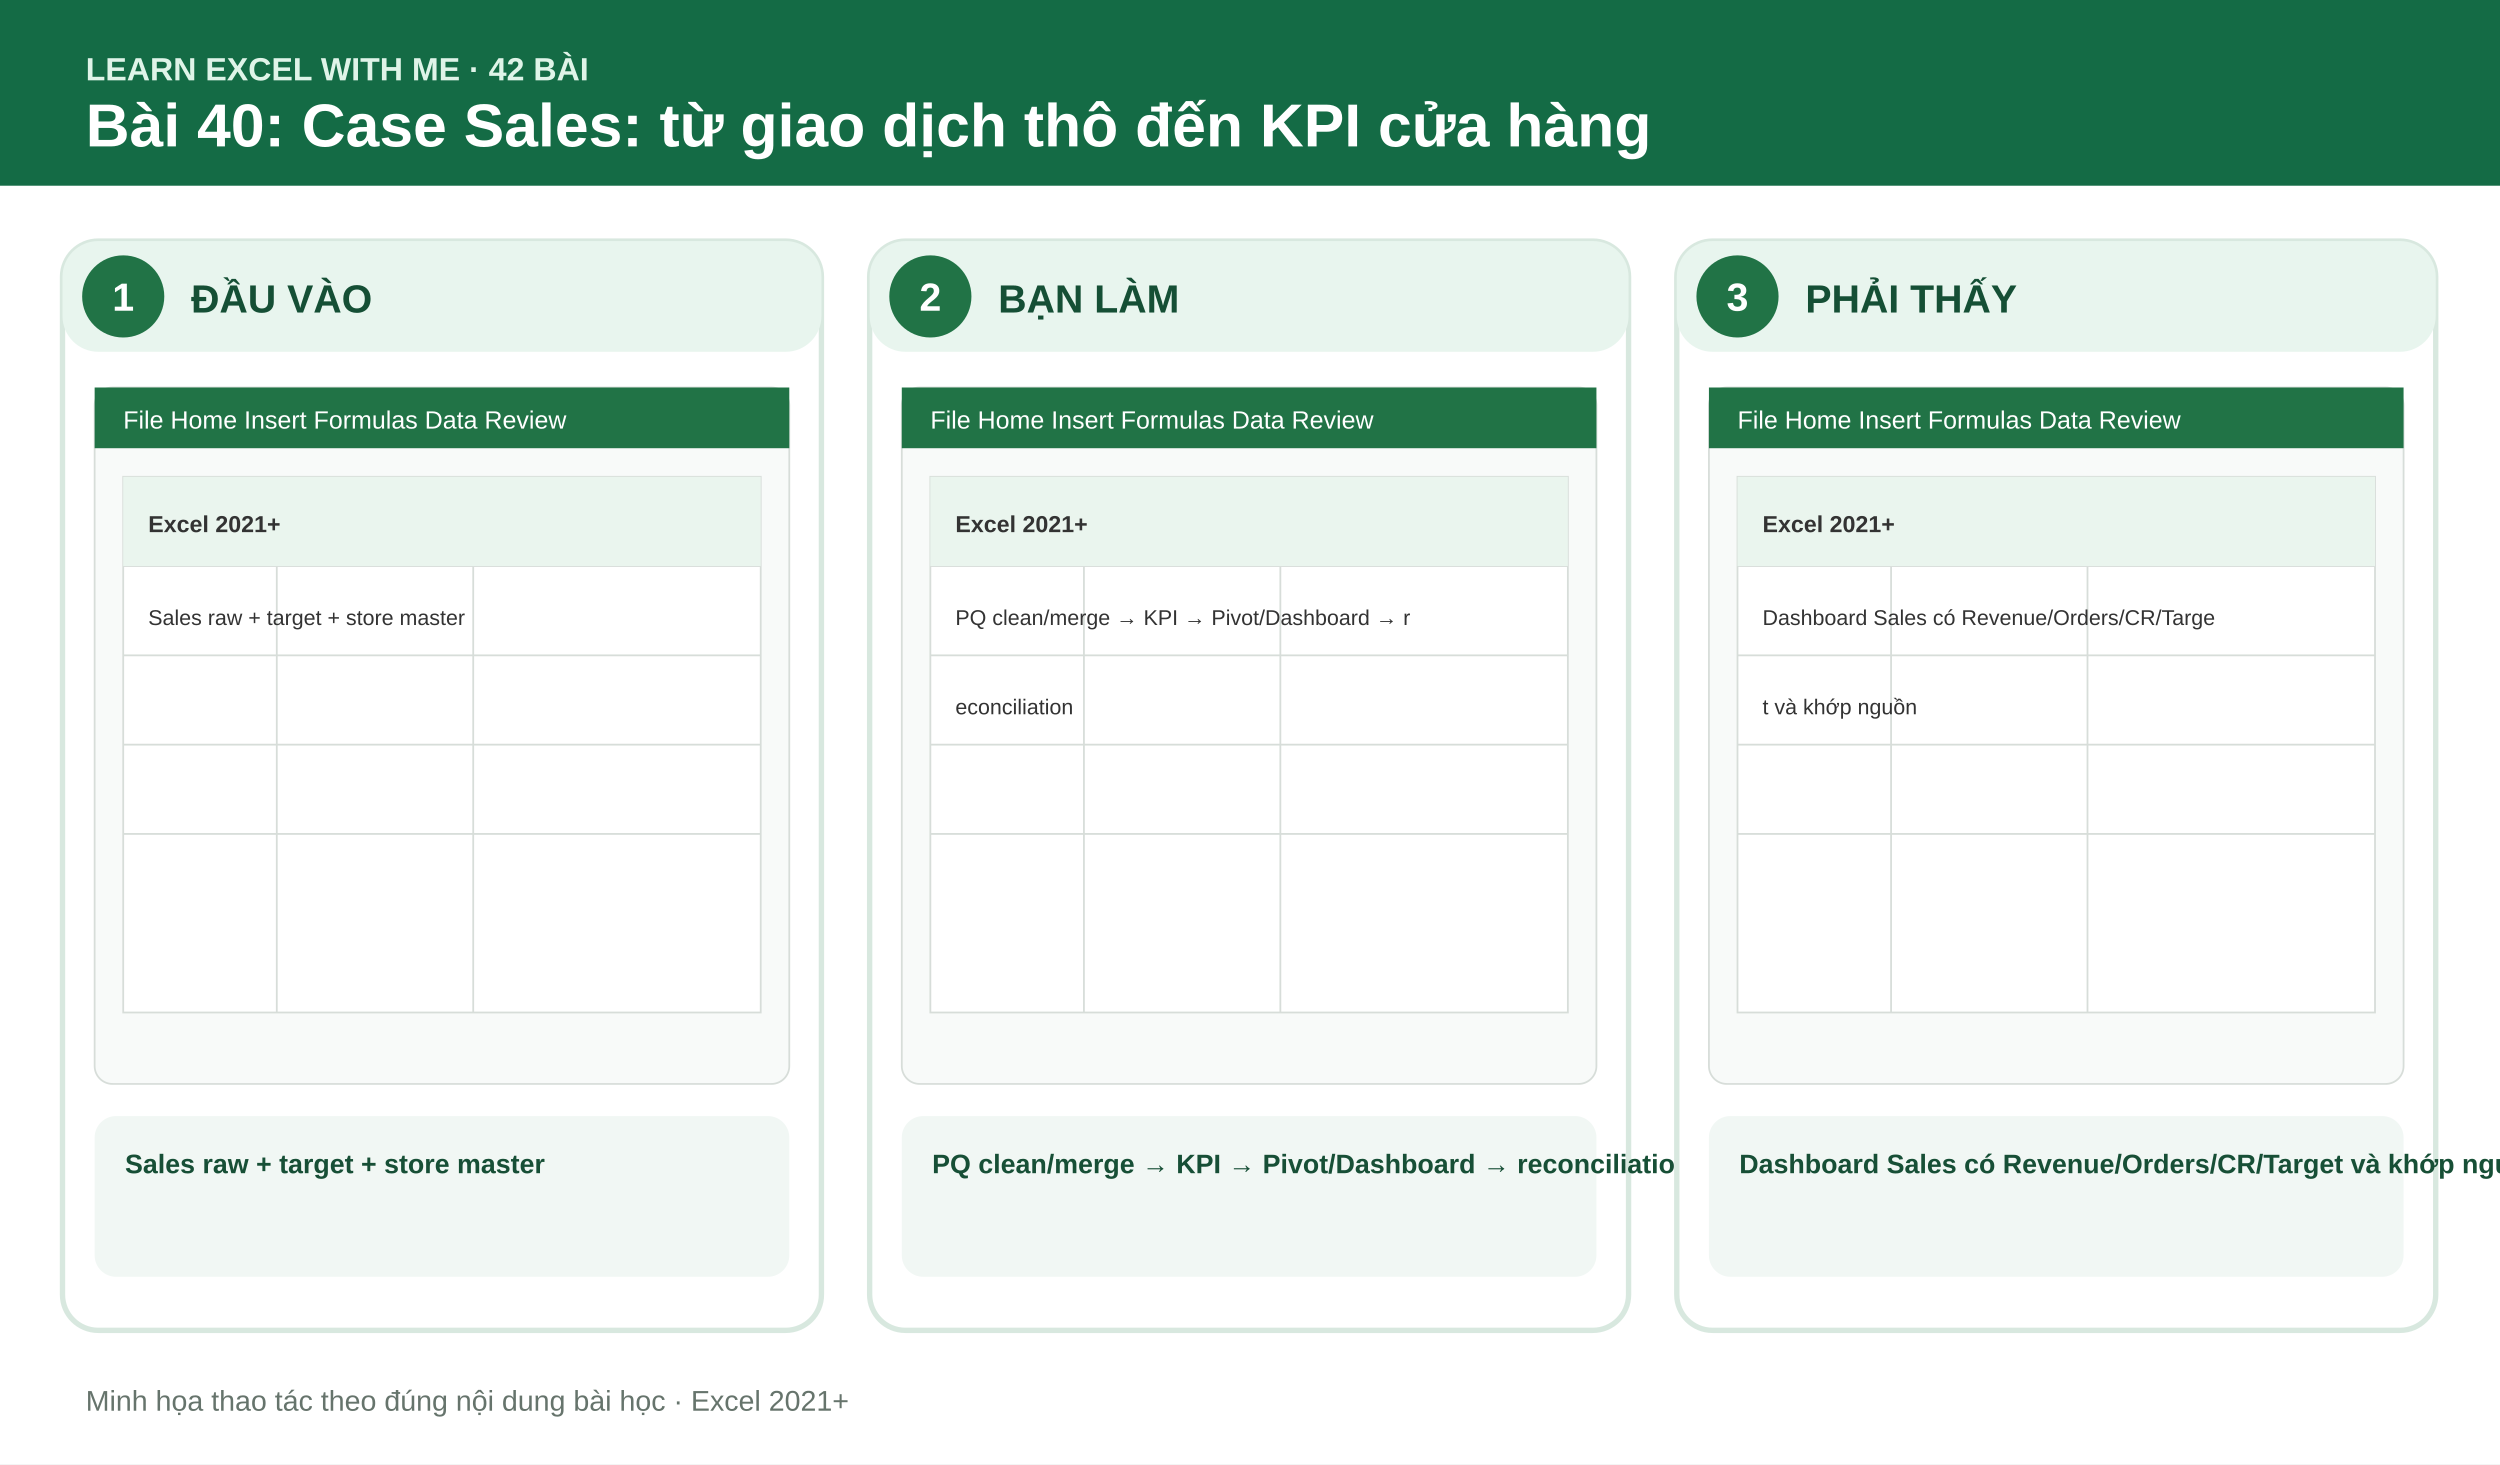
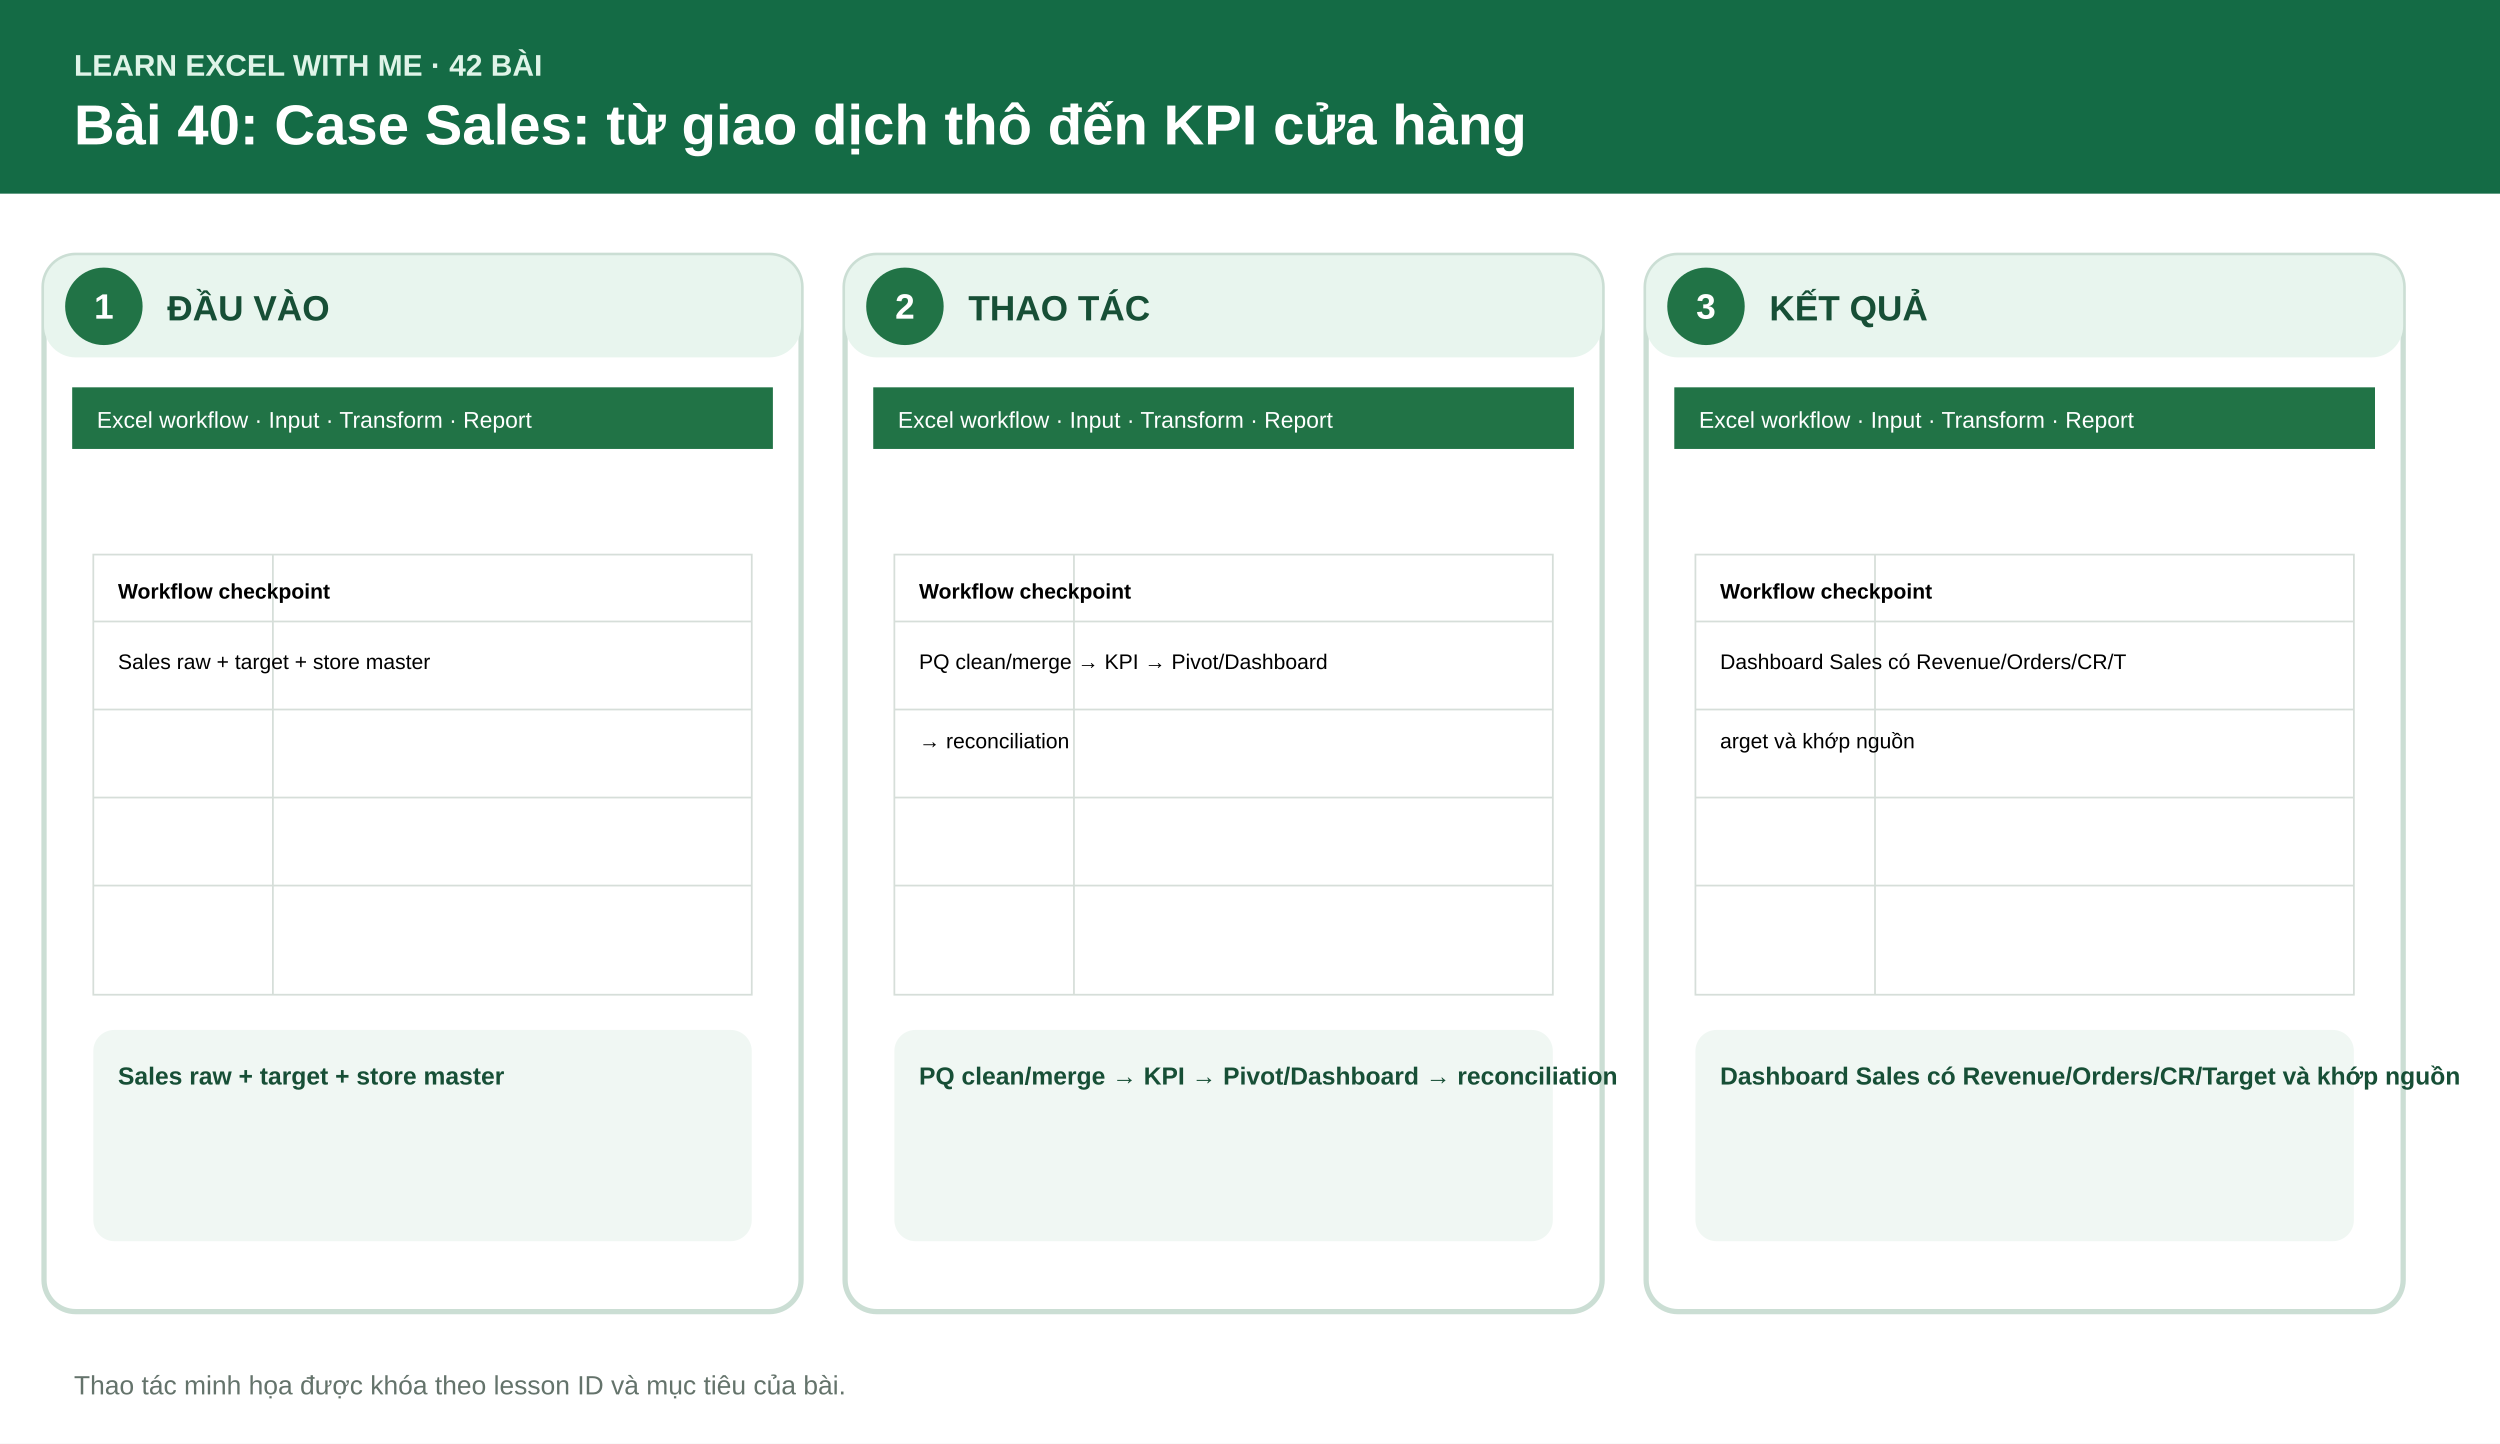
- <svg xmlns="http://www.w3.org/2000/svg" width="1400" height="820">
-   <rect width="1400" height="820" fill="#fff" />
-   <rect width="1400" height="104" fill="#146b45" />
-   <text x="48" y="45" font-family="Arial" font-size="18" font-weight="700" fill="#dff4e8">LEARN EXCEL WITH ME · 42 BÀI</text>
-   <text x="48" y="82" font-family="Arial" font-size="34" font-weight="700" fill="#fff">Bài 40: Case Sales: từ giao dịch thô đến KPI cửa hàng</text>
-   <rect x="35" y="135" width="425" height="610" rx="20" fill="#fff" stroke="#d8e8df" stroke-width="3" />
-   <rect x="35" y="135" width="425" height="62" rx="20" fill="#e8f5ee" />
-   <circle cx="69" cy="166" r="23" fill="#217346" />
-   <text x="69" y="174" text-anchor="middle" font-family="Arial" font-size="22" font-weight="700" fill="#fff">1</text>
-   <text x="107" y="175" font-family="Arial" font-size="22" font-weight="700" fill="#154f35">ĐẦU VÀO</text>
-   <rect x="53" y="217" width="389" height="390" rx="10" fill="#f8faf9" stroke="#d7ddd9" />
-   <rect x="53" y="217" width="389" height="34" fill="#217346" />
-   <text x="69" y="240" font-family="Arial" font-size="14" fill="#fff">File  Home  Insert  Formulas  Data  Review</text>
-   <rect x="69" y="267" width="357" height="300" fill="#fff" stroke="#d7ddd9" />
-   <path d="M69 317h357M69 367h357M69 417h357M69 467h357M155 267v300M265 267v300" stroke="#d7ddd9" />
-   <rect x="69" y="267" width="357" height="50" fill="#eaf5ee" />
-   <text x="83" y="298" font-family="Arial" font-size="13" font-weight="700" fill="#333">Excel 2021+</text>
-   <text x="83" y="350" font-family="Arial" font-size="12" fill="#333">Sales raw + target + store master</text>
-   <text x="83" y="400" font-family="Arial" font-size="12" fill="#333" />
-   <text x="83" y="450" font-family="Arial" font-size="12" fill="#333" />
-   <rect x="53" y="625" width="389" height="90" rx="12" fill="#f1f7f4" />
-   <text x="70" y="657" font-family="Arial" font-size="15" font-weight="700" fill="#174f36">Sales raw + target + store master</text>
-   <rect x="487" y="135" width="425" height="610" rx="20" fill="#fff" stroke="#d8e8df" stroke-width="3" />
-   <rect x="487" y="135" width="425" height="62" rx="20" fill="#e8f5ee" />
-   <circle cx="521" cy="166" r="23" fill="#217346" />
-   <text x="521" y="174" text-anchor="middle" font-family="Arial" font-size="22" font-weight="700" fill="#fff">2</text>
-   <text x="559" y="175" font-family="Arial" font-size="22" font-weight="700" fill="#154f35">BẠN LÀM</text>
-   <rect x="505" y="217" width="389" height="390" rx="10" fill="#f8faf9" stroke="#d7ddd9" />
-   <rect x="505" y="217" width="389" height="34" fill="#217346" />
-   <text x="521" y="240" font-family="Arial" font-size="14" fill="#fff">File  Home  Insert  Formulas  Data  Review</text>
-   <rect x="521" y="267" width="357" height="300" fill="#fff" stroke="#d7ddd9" />
-   <path d="M521 317h357M521 367h357M521 417h357M521 467h357M607 267v300M717 267v300" stroke="#d7ddd9" />
-   <rect x="521" y="267" width="357" height="50" fill="#eaf5ee" />
-   <text x="535" y="298" font-family="Arial" font-size="13" font-weight="700" fill="#333">Excel 2021+</text>
-   <text x="535" y="350" font-family="Arial" font-size="12" fill="#333">PQ clean/merge → KPI → Pivot/Dashboard → r</text>
-   <text x="535" y="400" font-family="Arial" font-size="12" fill="#333">econciliation</text>
-   <text x="535" y="450" font-family="Arial" font-size="12" fill="#333" />
-   <rect x="505" y="625" width="389" height="90" rx="12" fill="#f1f7f4" />
-   <text x="522" y="657" font-family="Arial" font-size="15" font-weight="700" fill="#174f36">PQ clean/merge → KPI → Pivot/Dashboard → reconciliation</text>
-   <rect x="939" y="135" width="425" height="610" rx="20" fill="#fff" stroke="#d8e8df" stroke-width="3" />
-   <rect x="939" y="135" width="425" height="62" rx="20" fill="#e8f5ee" />
-   <circle cx="973" cy="166" r="23" fill="#217346" />
-   <text x="973" y="174" text-anchor="middle" font-family="Arial" font-size="22" font-weight="700" fill="#fff">3</text>
-   <text x="1011" y="175" font-family="Arial" font-size="22" font-weight="700" fill="#154f35">PHẢI THẤY</text>
-   <rect x="957" y="217" width="389" height="390" rx="10" fill="#f8faf9" stroke="#d7ddd9" />
-   <rect x="957" y="217" width="389" height="34" fill="#217346" />
-   <text x="973" y="240" font-family="Arial" font-size="14" fill="#fff">File  Home  Insert  Formulas  Data  Review</text>
-   <rect x="973" y="267" width="357" height="300" fill="#fff" stroke="#d7ddd9" />
-   <path d="M973 317h357M973 367h357M973 417h357M973 467h357M1059 267v300M1169 267v300" stroke="#d7ddd9" />
-   <rect x="973" y="267" width="357" height="50" fill="#eaf5ee" />
-   <text x="987" y="298" font-family="Arial" font-size="13" font-weight="700" fill="#333">Excel 2021+</text>
-   <text x="987" y="350" font-family="Arial" font-size="12" fill="#333">Dashboard Sales có Revenue/Orders/CR/Targe</text>
-   <text x="987" y="400" font-family="Arial" font-size="12" fill="#333">t và khớp nguồn</text>
-   <text x="987" y="450" font-family="Arial" font-size="12" fill="#333" />
-   <rect x="957" y="625" width="389" height="90" rx="12" fill="#f1f7f4" />
-   <text x="974" y="657" font-family="Arial" font-size="15" font-weight="700" fill="#174f36">Dashboard Sales có Revenue/Orders/CR/Target và khớp nguồn</text>
-   <text x="48" y="790" font-family="Arial" font-size="16" fill="#66746c">Minh họa thao tác theo đúng nội dung bài học · Excel 2021+</text>
+ <svg xmlns="http://www.w3.org/2000/svg" width="1420" height="820">
+   <rect width="1420" height="820" fill="#fff" />
+   <rect width="1420" height="110" fill="#146b45" />
+   <text x="42" y="43" font-family="Arial" font-size="17" font-weight="700" fill="#dff4e8">LEARN EXCEL WITH ME · 42 BÀI</text>
+   <text x="42" y="82" font-family="Arial" font-size="32" font-weight="700" fill="#fff">Bài 40: Case Sales: từ giao dịch thô đến KPI cửa hàng</text>
+   <g>
+     <rect x="25" y="145" width="430" height="600" rx="18" fill="#fff" stroke="#cbded4" stroke-width="3" />
+     <rect x="25" y="145" width="430" height="58" rx="18" fill="#e8f5ee" />
+     <circle cx="59" cy="174" r="22" fill="#217346" />
+     <text x="59" y="181" text-anchor="middle" font-family="Arial" font-size="20" font-weight="700" fill="#fff">1</text>
+     <text x="95" y="182" font-family="Arial" font-size="20" font-weight="700" fill="#174f36">ĐẦU VÀO</text>
+     <rect x="41" y="220" width="398" height="35" fill="#217346" />
+     <text x="55" y="243" font-family="Arial" font-size="13" fill="#fff">Excel workflow · Input · Transform · Report</text>
+     <rect x="53" y="315" width="374" height="250" fill="#fff" stroke="#d6ded9" />
+     <path d="M53 353h374M53 403h374M53 453h374M53 503h374M155 315v250" stroke="#d6ded9" />
+     <text x="67" y="340" font-family="Arial" font-size="12" font-weight="700">Workflow checkpoint</text>
+     <text x="67" y="380" font-family="Arial" font-size="12">Sales raw + target + store master</text>
+     <text x="67" y="425" font-family="Arial" font-size="12" />
+     <text x="67" y="470" font-family="Arial" font-size="12" />
+     <rect x="53" y="585" width="374" height="120" rx="12" fill="#f0f7f3" />
+     <text x="67" y="616" font-family="Arial" font-size="14" font-weight="700" fill="#174f36">Sales raw + target + store master</text>
+   </g>
+   <g>
+     <rect x="480" y="145" width="430" height="600" rx="18" fill="#fff" stroke="#cbded4" stroke-width="3" />
+     <rect x="480" y="145" width="430" height="58" rx="18" fill="#e8f5ee" />
+     <circle cx="514" cy="174" r="22" fill="#217346" />
+     <text x="514" y="181" text-anchor="middle" font-family="Arial" font-size="20" font-weight="700" fill="#fff">2</text>
+     <text x="550" y="182" font-family="Arial" font-size="20" font-weight="700" fill="#174f36">THAO TÁC</text>
+     <rect x="496" y="220" width="398" height="35" fill="#217346" />
+     <text x="510" y="243" font-family="Arial" font-size="13" fill="#fff">Excel workflow · Input · Transform · Report</text>
+     <rect x="508" y="315" width="374" height="250" fill="#fff" stroke="#d6ded9" />
+     <path d="M508 353h374M508 403h374M508 453h374M508 503h374M610 315v250" stroke="#d6ded9" />
+     <text x="522" y="340" font-family="Arial" font-size="12" font-weight="700">Workflow checkpoint</text>
+     <text x="522" y="380" font-family="Arial" font-size="12">PQ clean/merge → KPI → Pivot/Dashboard</text>
+     <text x="522" y="425" font-family="Arial" font-size="12"> → reconciliation</text>
+     <text x="522" y="470" font-family="Arial" font-size="12" />
+     <rect x="508" y="585" width="374" height="120" rx="12" fill="#f0f7f3" />
+     <text x="522" y="616" font-family="Arial" font-size="14" font-weight="700" fill="#174f36">PQ clean/merge → KPI → Pivot/Dashboard → reconciliation</text>
+   </g>
+   <g>
+     <rect x="935" y="145" width="430" height="600" rx="18" fill="#fff" stroke="#cbded4" stroke-width="3" />
+     <rect x="935" y="145" width="430" height="58" rx="18" fill="#e8f5ee" />
+     <circle cx="969" cy="174" r="22" fill="#217346" />
+     <text x="969" y="181" text-anchor="middle" font-family="Arial" font-size="20" font-weight="700" fill="#fff">3</text>
+     <text x="1005" y="182" font-family="Arial" font-size="20" font-weight="700" fill="#174f36">KẾT QUẢ</text>
+     <rect x="951" y="220" width="398" height="35" fill="#217346" />
+     <text x="965" y="243" font-family="Arial" font-size="13" fill="#fff">Excel workflow · Input · Transform · Report</text>
+     <rect x="963" y="315" width="374" height="250" fill="#fff" stroke="#d6ded9" />
+     <path d="M963 353h374M963 403h374M963 453h374M963 503h374M1065 315v250" stroke="#d6ded9" />
+     <text x="977" y="340" font-family="Arial" font-size="12" font-weight="700">Workflow checkpoint</text>
+     <text x="977" y="380" font-family="Arial" font-size="12">Dashboard Sales có Revenue/Orders/CR/T</text>
+     <text x="977" y="425" font-family="Arial" font-size="12">arget và khớp nguồn</text>
+     <text x="977" y="470" font-family="Arial" font-size="12" />
+     <rect x="963" y="585" width="374" height="120" rx="12" fill="#f0f7f3" />
+     <text x="977" y="616" font-family="Arial" font-size="14" font-weight="700" fill="#174f36">Dashboard Sales có Revenue/Orders/CR/Target và khớp nguồn</text>
+   </g>
+   <text x="42" y="792" font-family="Arial" font-size="15" fill="#64736b">Thao tác minh họa được khóa theo lesson ID và mục tiêu của bài.</text>
</svg>
